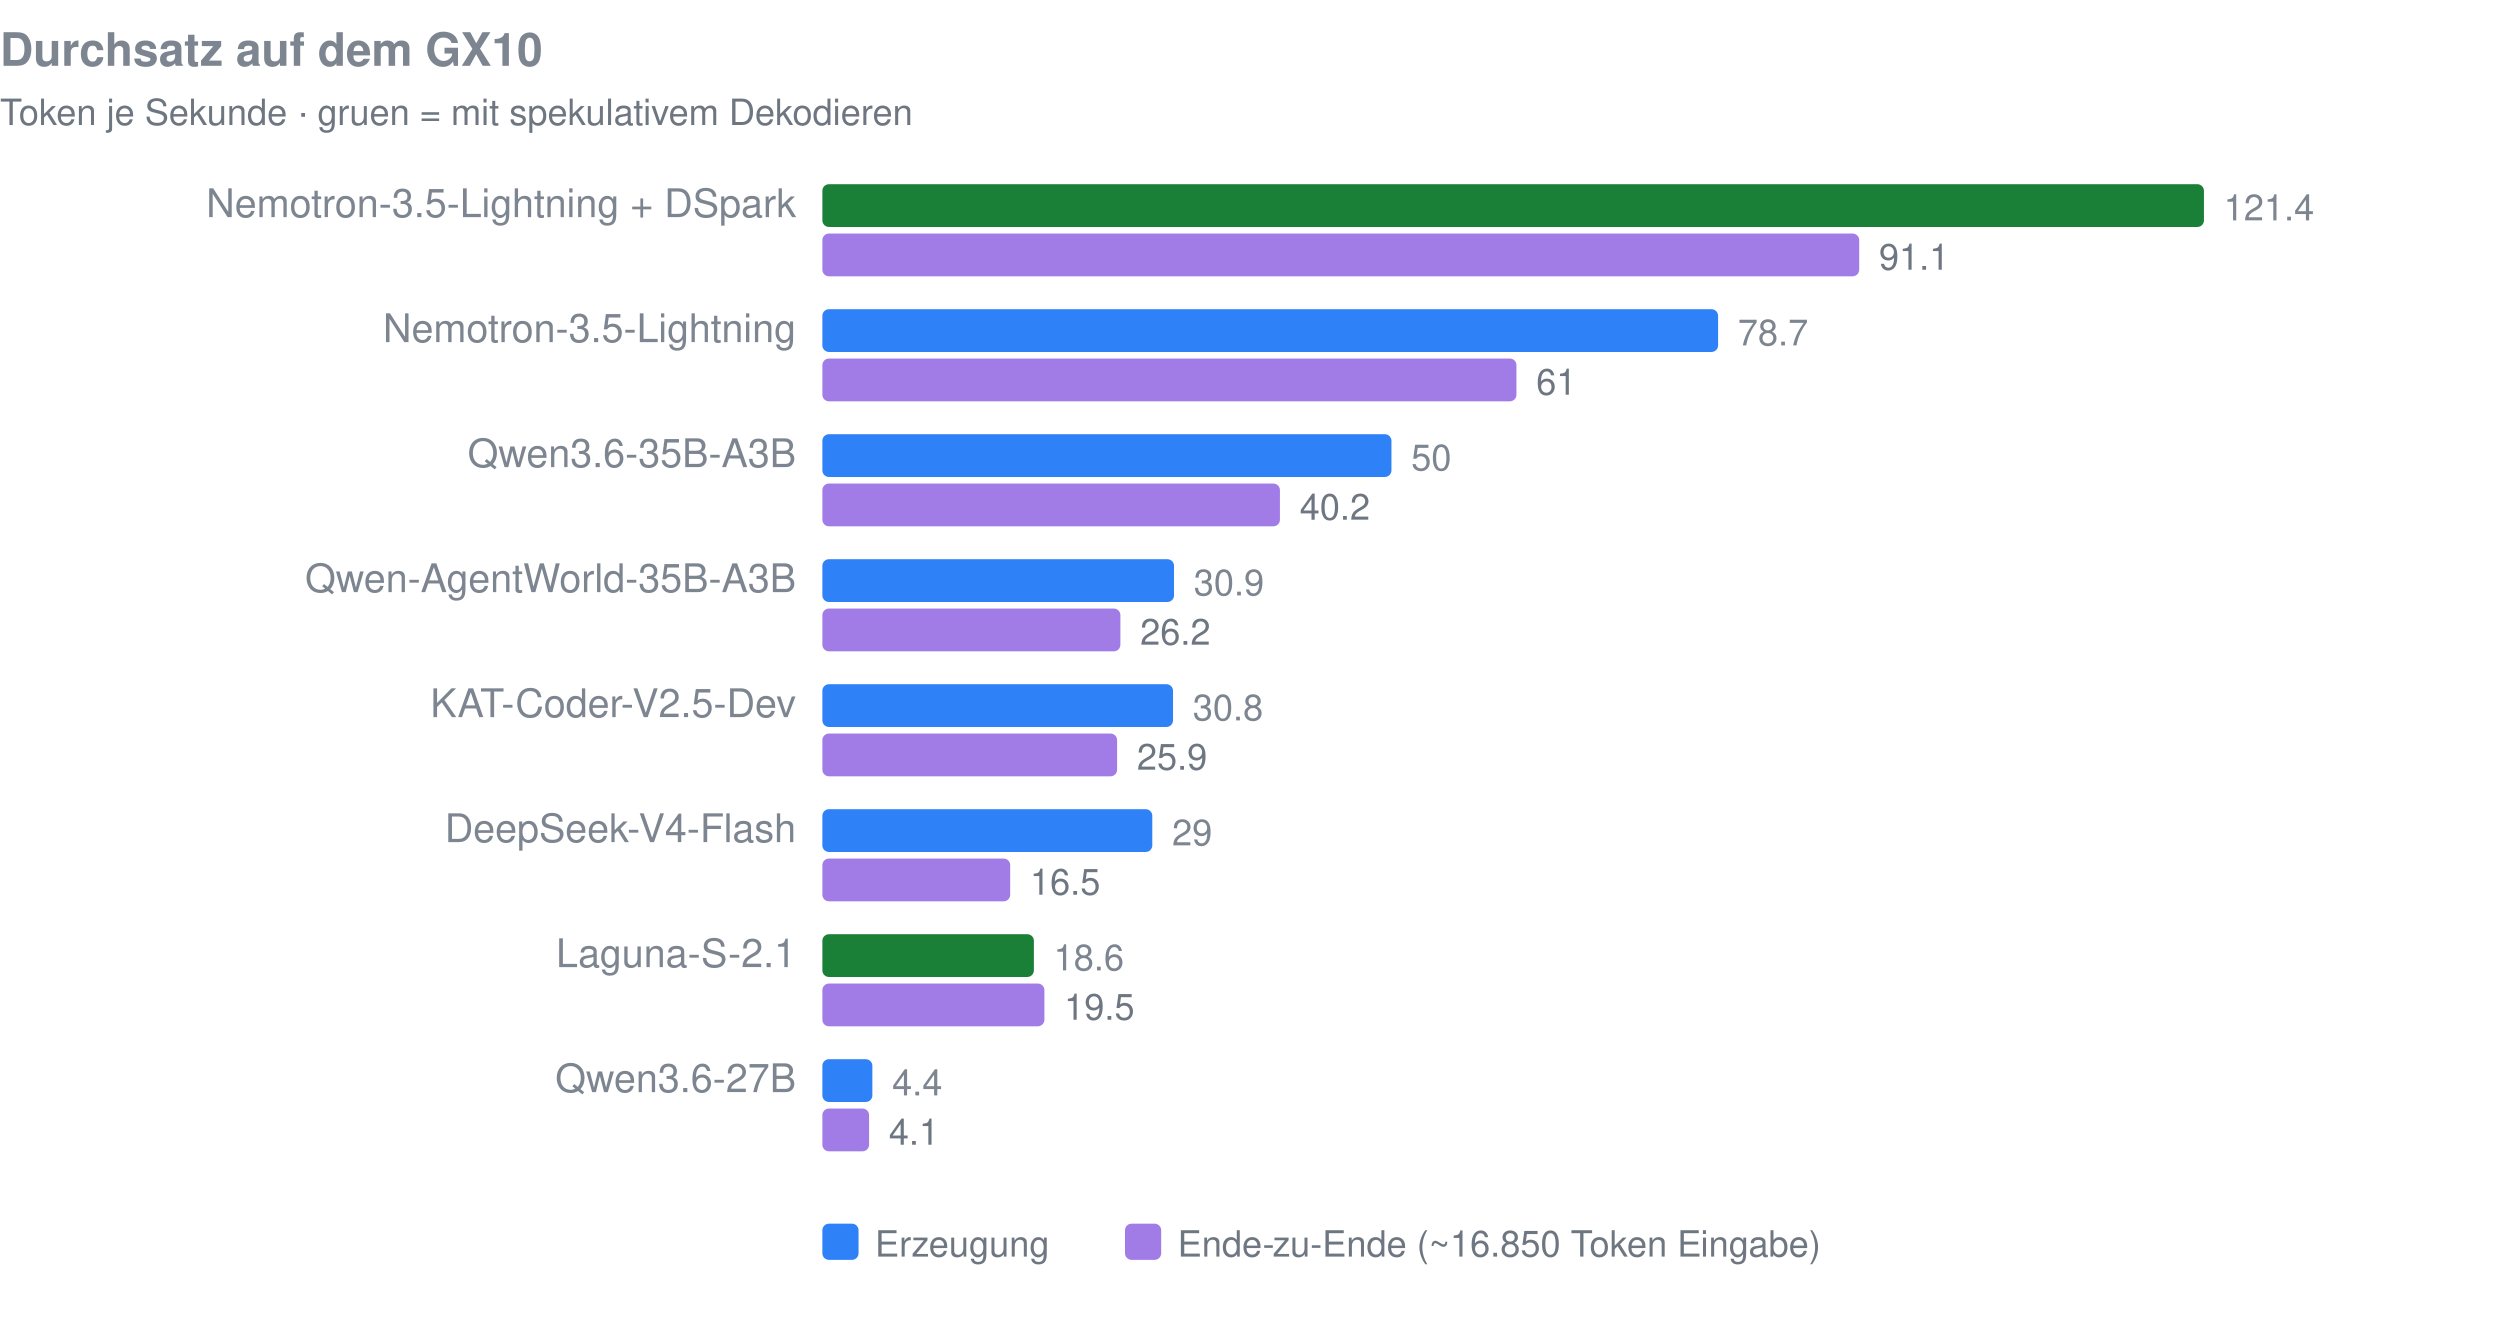
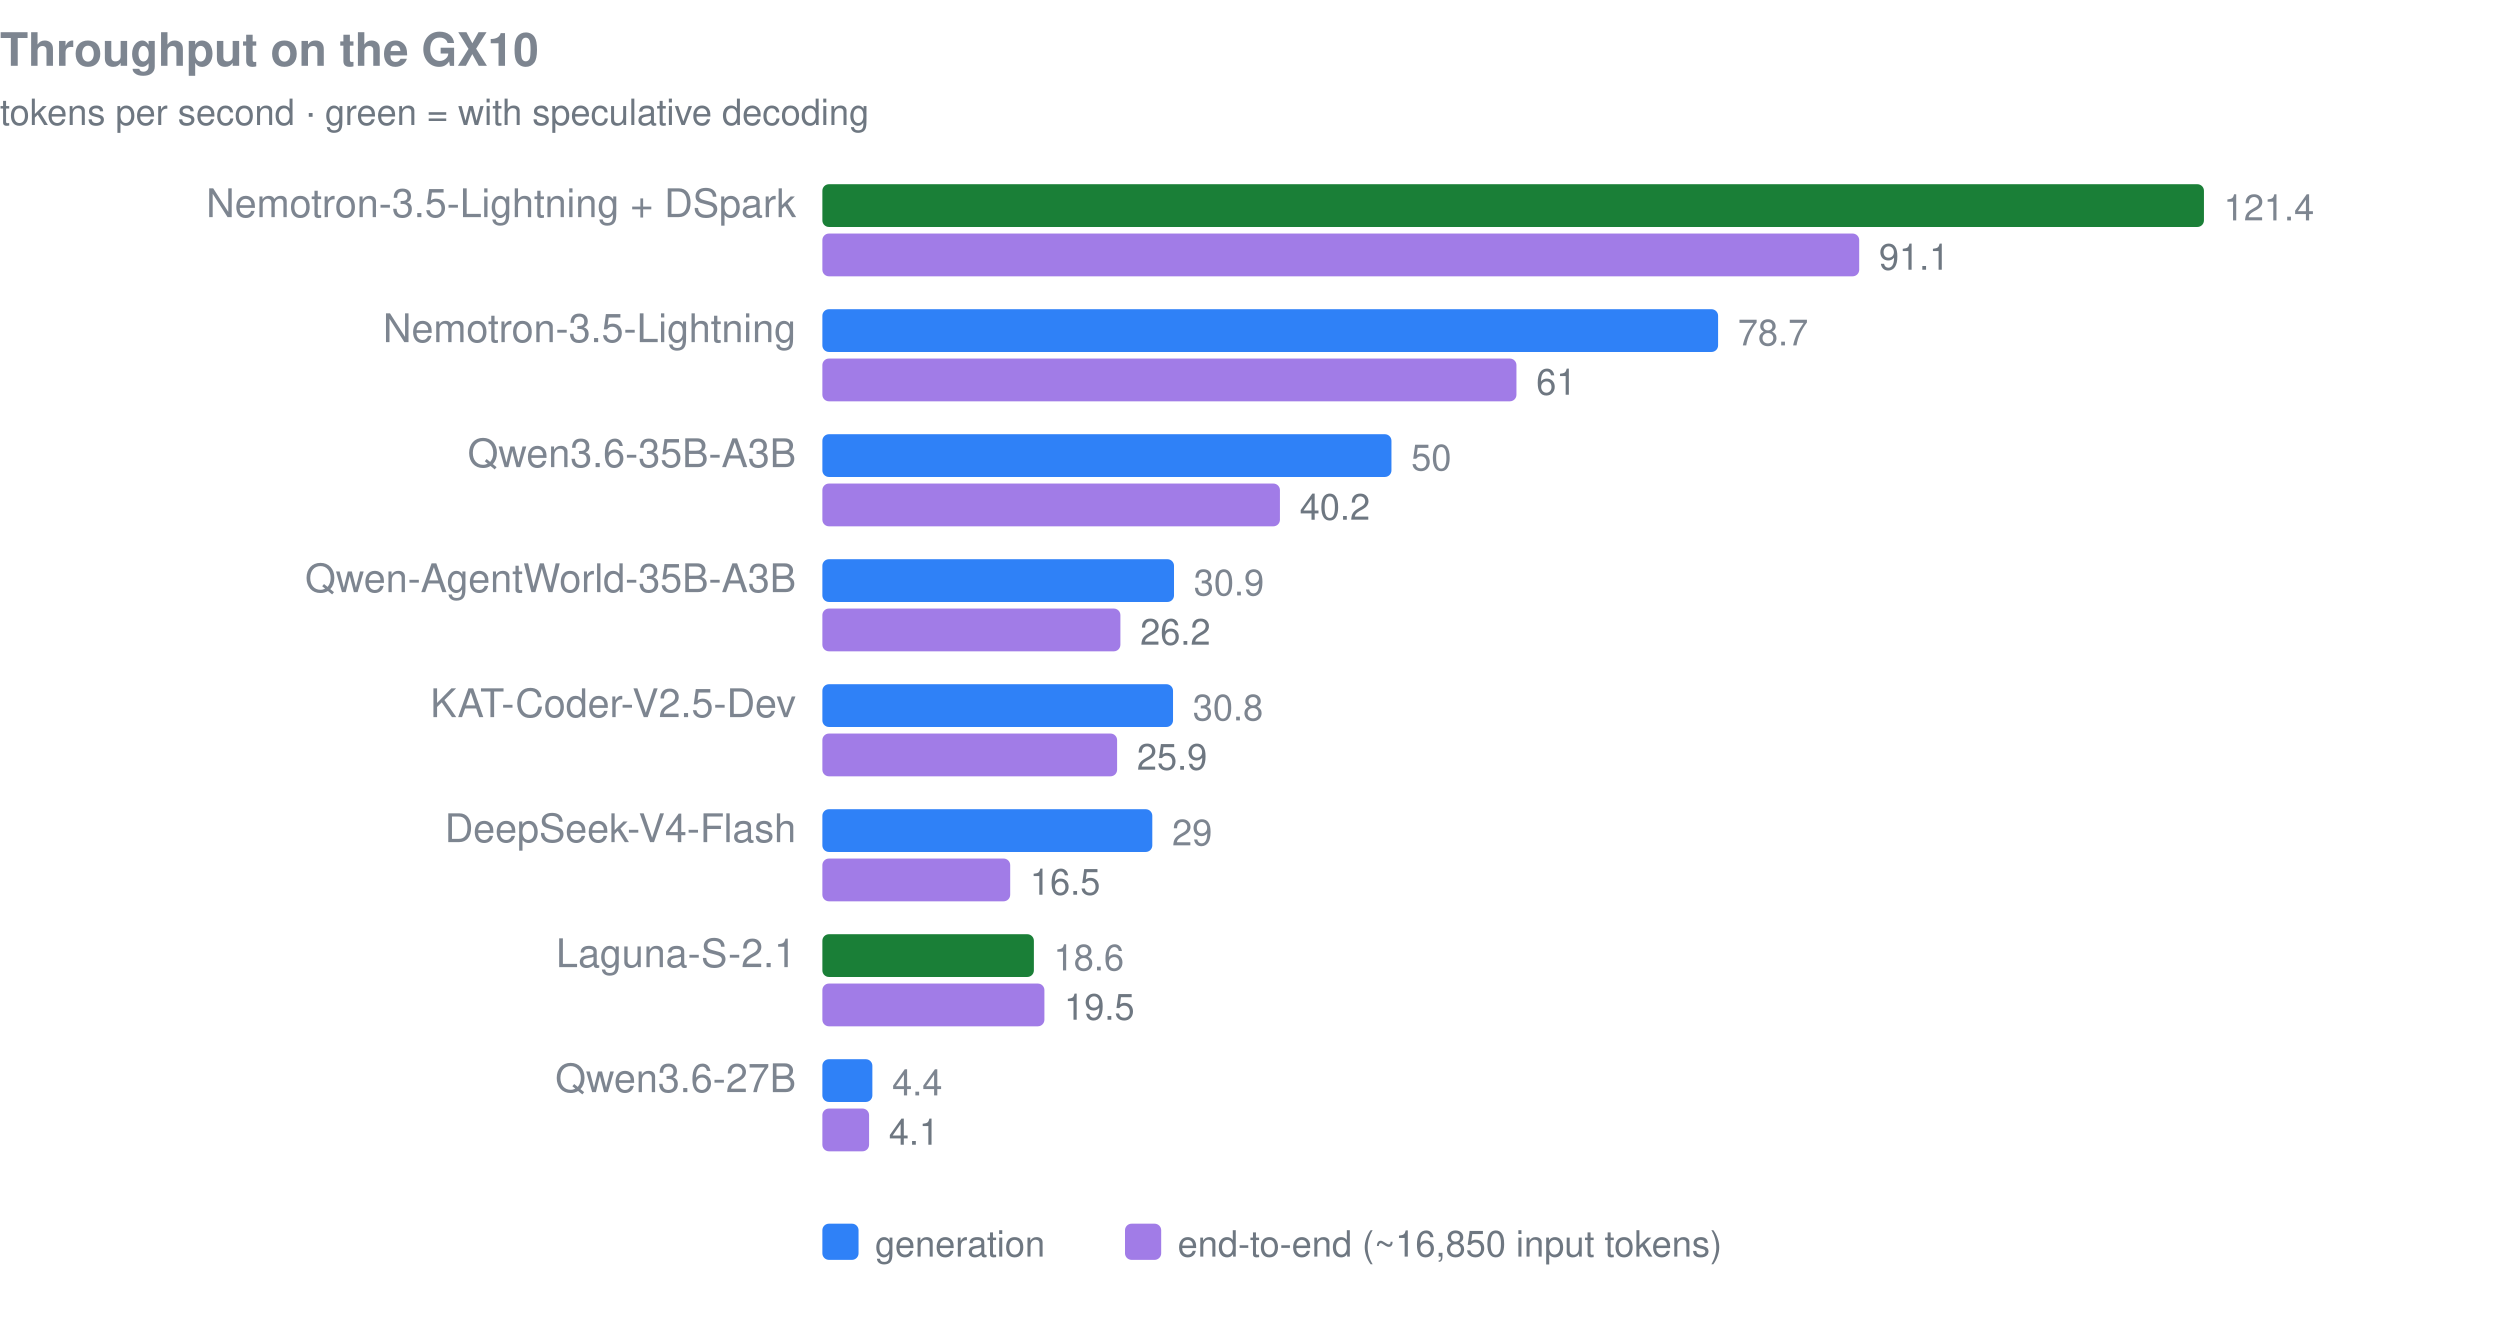
<svg xmlns="http://www.w3.org/2000/svg" width="760" height="402" viewBox="0 0 760 402" font-family="-apple-system,BlinkMacSystemFont,Segoe UI,Helvetica,Arial,sans-serif">
-   <text x="0" y="20" font-size="14" font-weight="600" fill="#7d8590">Durchsatz auf dem GX10</text>
-   <text x="0" y="38" font-size="11" fill="#6e7781">Token je Sekunde · gruen = mit spekulativem Dekodieren</text>
+   <text x="0" y="20" font-size="14" font-weight="600" fill="#7d8590">Throughput on the GX10</text>
+   <text x="0" y="38" font-size="11" fill="#6e7781">tokens per second · green = with speculative decoding</text>
  <text x="242" y="66" font-size="12" text-anchor="end" fill="#7d8590">Nemotron-3.5-Lightning + DSpark</text>
  <rect x="250" y="56" width="420.0" height="13" rx="2" fill="#1a7f37" />
  <text x="676.0" y="67" font-size="11" fill="#7d8590">121.4</text>
  <rect x="250" y="71" width="315.2" height="13" rx="2" fill="#8250df" opacity="0.75" />
  <text x="571.2" y="82" font-size="11" fill="#6e7781">91.1</text>
  <text x="242" y="104" font-size="12" text-anchor="end" fill="#7d8590">Nemotron-3.5-Lightning</text>
  <rect x="250" y="94" width="272.3" height="13" rx="2" fill="#2f81f7" />
  <text x="528.3" y="105" font-size="11" fill="#7d8590">78.7</text>
  <rect x="250" y="109" width="211.0" height="13" rx="2" fill="#8250df" opacity="0.75" />
  <text x="467.0" y="120" font-size="11" fill="#6e7781">61</text>
  <text x="242" y="142" font-size="12" text-anchor="end" fill="#7d8590">Qwen3.6-35B-A3B</text>
  <rect x="250" y="132" width="173.0" height="13" rx="2" fill="#2f81f7" />
  <text x="429.0" y="143" font-size="11" fill="#7d8590">50</text>
  <rect x="250" y="147" width="139.1" height="13" rx="2" fill="#8250df" opacity="0.75" />
  <text x="395.1" y="158" font-size="11" fill="#6e7781">40.2</text>
  <text x="242" y="180" font-size="12" text-anchor="end" fill="#7d8590">Qwen-AgentWorld-35B-A3B</text>
  <rect x="250" y="170" width="106.9" height="13" rx="2" fill="#2f81f7" />
  <text x="362.9" y="181" font-size="11" fill="#7d8590">30.9</text>
  <rect x="250" y="185" width="90.6" height="13" rx="2" fill="#8250df" opacity="0.75" />
  <text x="346.6" y="196" font-size="11" fill="#6e7781">26.2</text>
  <text x="242" y="218" font-size="12" text-anchor="end" fill="#7d8590">KAT-Coder-V2.5-Dev</text>
  <rect x="250" y="208" width="106.6" height="13" rx="2" fill="#2f81f7" />
  <text x="362.6" y="219" font-size="11" fill="#7d8590">30.8</text>
  <rect x="250" y="223" width="89.6" height="13" rx="2" fill="#8250df" opacity="0.75" />
  <text x="345.6" y="234" font-size="11" fill="#6e7781">25.9</text>
  <text x="242" y="256" font-size="12" text-anchor="end" fill="#7d8590">DeepSeek-V4-Flash</text>
  <rect x="250" y="246" width="100.3" height="13" rx="2" fill="#2f81f7" />
  <text x="356.3" y="257" font-size="11" fill="#7d8590">29</text>
  <rect x="250" y="261" width="57.1" height="13" rx="2" fill="#8250df" opacity="0.75" />
  <text x="313.1" y="272" font-size="11" fill="#6e7781">16.5</text>
  <text x="242" y="294" font-size="12" text-anchor="end" fill="#7d8590">Laguna-S-2.1</text>
  <rect x="250" y="284" width="64.3" height="13" rx="2" fill="#1a7f37" />
  <text x="320.3" y="295" font-size="11" fill="#7d8590">18.6</text>
  <rect x="250" y="299" width="67.5" height="13" rx="2" fill="#8250df" opacity="0.75" />
  <text x="323.5" y="310" font-size="11" fill="#6e7781">19.5</text>
  <text x="242" y="332" font-size="12" text-anchor="end" fill="#7d8590">Qwen3.6-27B</text>
  <rect x="250" y="322" width="15.2" height="13" rx="2" fill="#2f81f7" />
  <text x="271.2" y="333" font-size="11" fill="#7d8590">4.4</text>
  <rect x="250" y="337" width="14.2" height="13" rx="2" fill="#8250df" opacity="0.75" />
  <text x="270.2" y="348" font-size="11" fill="#6e7781">4.1</text>
  <rect x="250" y="372" width="11" height="11" rx="2" fill="#2f81f7" />
-   <text x="266" y="382" font-size="11" fill="#6e7781">Erzeugung</text>
+   <text x="266" y="382" font-size="11" fill="#6e7781">generation</text>
  <rect x="342" y="372" width="11" height="11" rx="2" fill="#8250df" opacity="0.75" />
-   <text x="358" y="382" font-size="11" fill="#6e7781">Ende-zu-Ende (~16.850 Token Eingabe)</text>
+   <text x="358" y="382" font-size="11" fill="#6e7781">end-to-end (~16,850 input tokens)</text>
</svg>
